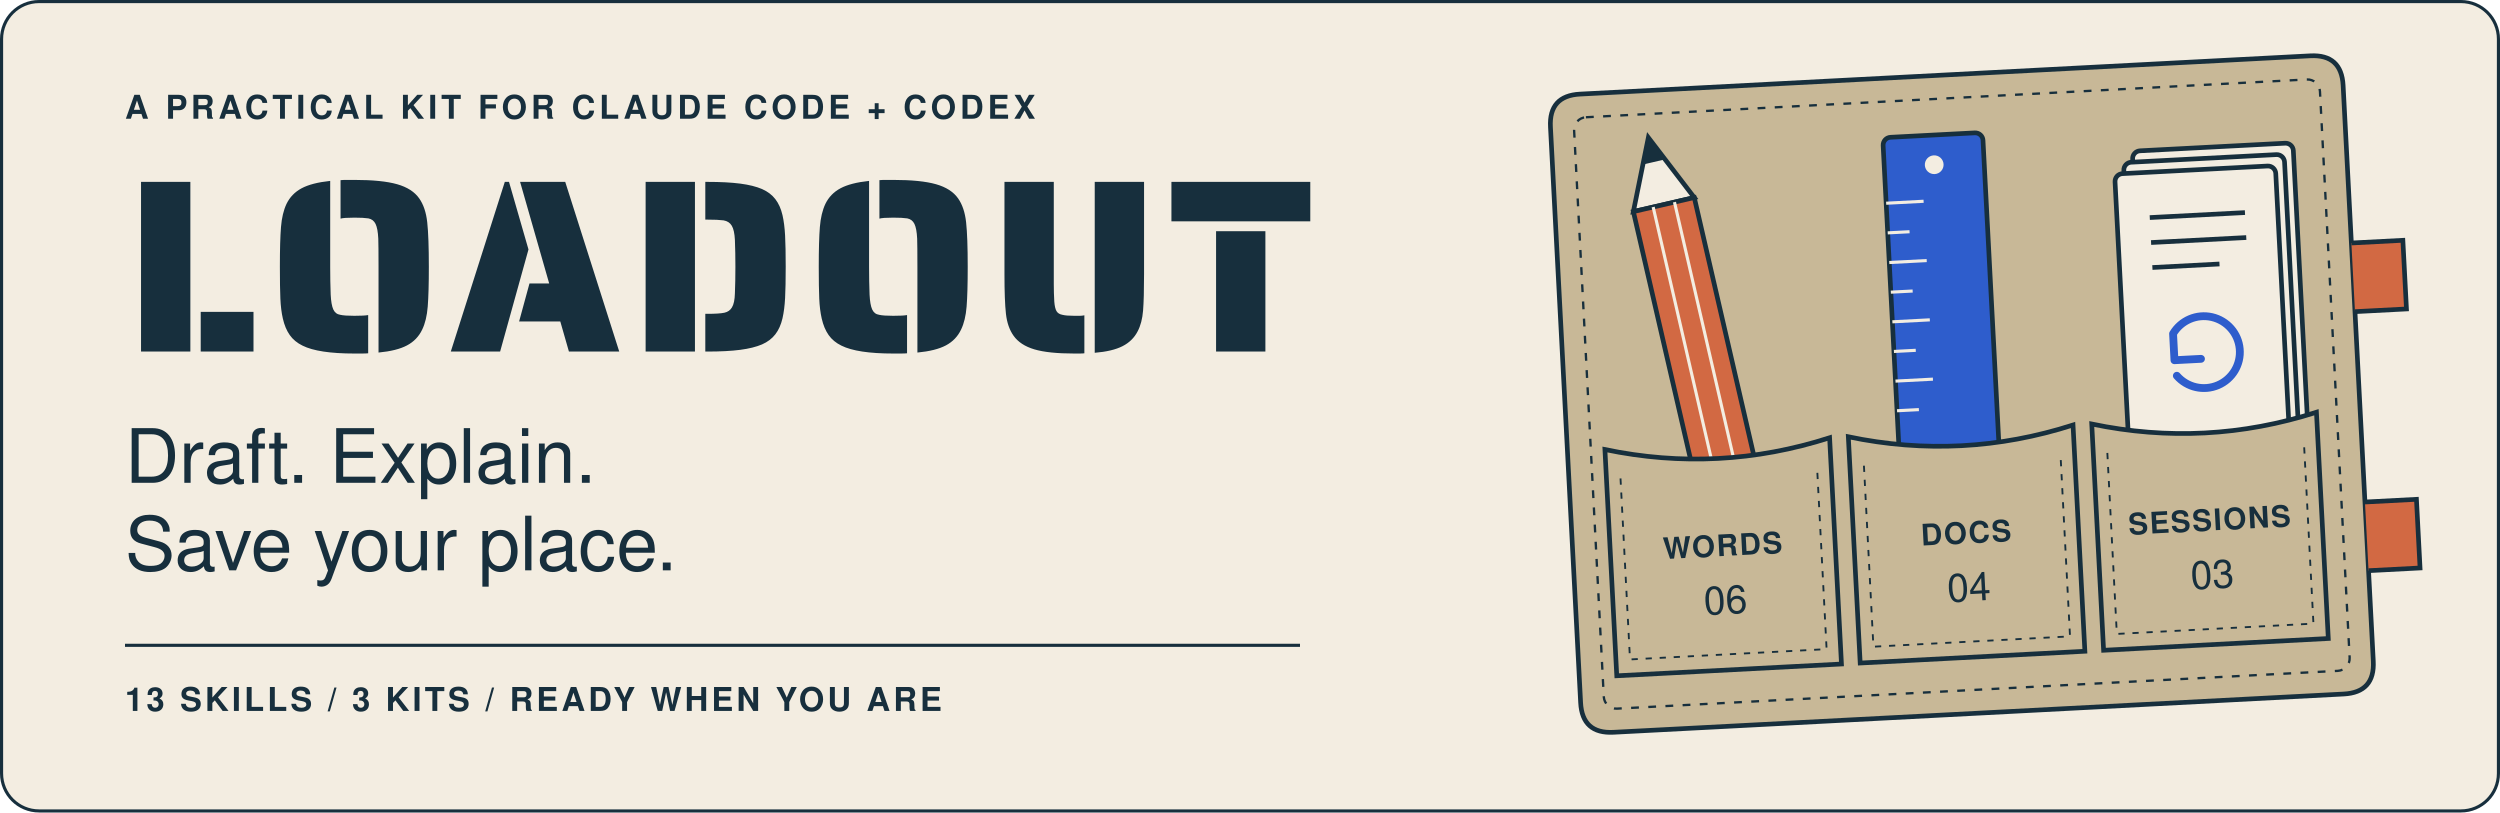
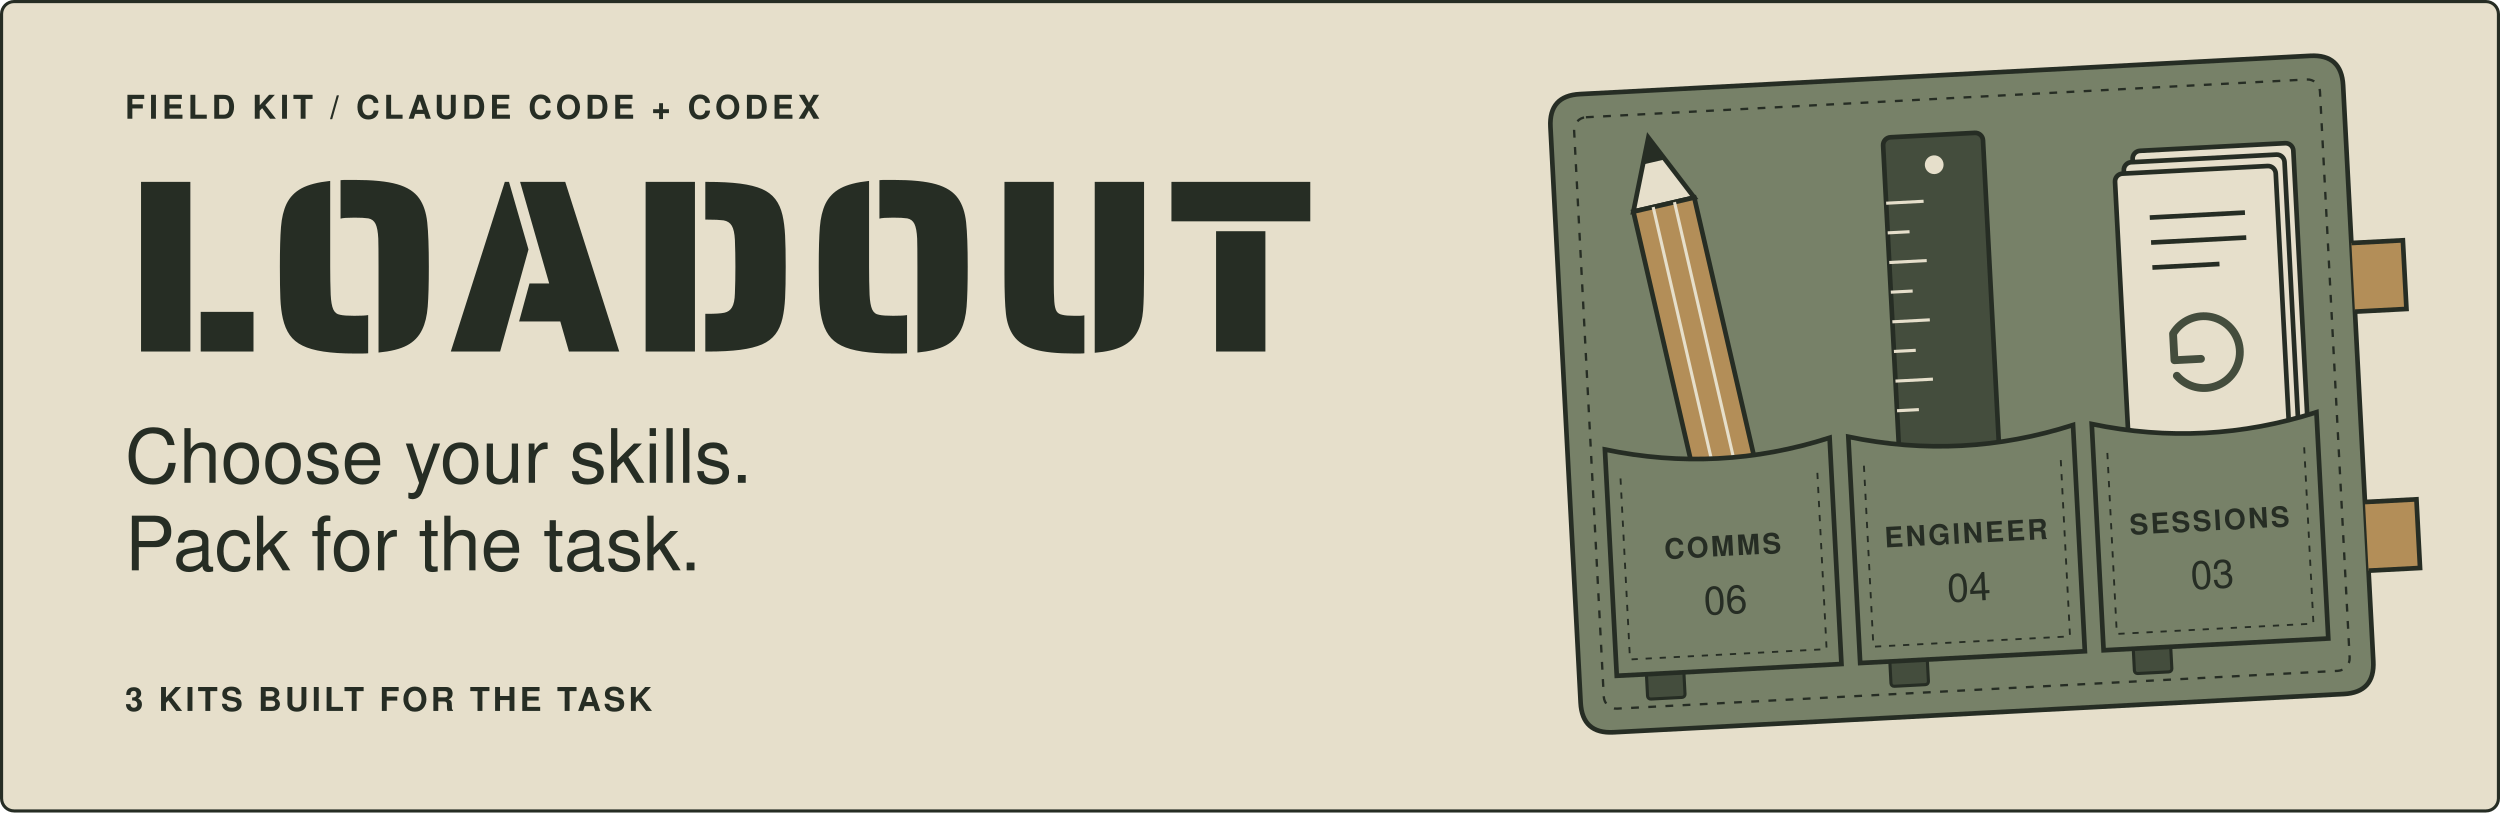
- <svg xmlns="http://www.w3.org/2000/svg" viewBox="0 0 1600 520" width="1600" height="520" role="img" aria-label="Loadout: a practical kit of agent skills for Claude Code and Codex">
-   <rect x="1" y="1" width="1598" height="518" rx="24" fill="#F3EDE1" stroke="#172F3D" stroke-width="2" />
-   <g fill="#172F3D" font-family="'Helvetica Neue', Helvetica, 'Segoe UI', sans-serif">
-     <text x="80" y="76" font-size="21" font-weight="600" letter-spacing="2.5">A PRACTICAL KIT FOR CLAUDE CODE + CODEX</text>
+ <svg xmlns="http://www.w3.org/2000/svg" viewBox="0 0 1600 520" width="1600" height="520" role="img" aria-label="Loadout: a field kit of agent skills for Claude Code and Codex">
+   <rect x="1" y="1" width="1598" height="518" rx="8" fill="#E6DFCB" stroke="#262D24" stroke-width="2" />
+   <g fill="#262D24" font-family="'Helvetica Neue', Helvetica, 'Segoe UI', sans-serif">
+     <text x="80" y="76" font-size="21" font-weight="600" letter-spacing="2.5">FIELD KIT / CLAUDE CODE + CODEX</text>
    <g transform="translate(80 225) scale(0.1578401)">
      <path d="M65.0 -688.0H265.0V0.0H65.0ZM307.0 -161.0H521.0V0.0H307.0ZM1028.0 -344.0Q1028.0 -431.0 1027.0 -458.0Q1025.0 -499.0 1016.0 -517.5Q1007.0 -536.0 987.0 -540.0Q967.0 -543.0 930.0 -543.0Q887.0 -543.0 874.0 -539.0V-695.0Q883.0 -696.0 901.0 -696.0H930.0Q1042.0 -696.0 1103.5 -678.5Q1165.0 -661.0 1193.0 -621.0Q1219.0 -584.0 1225.5 -524.0Q1232.0 -464.0 1232.0 -344.0Q1232.0 -239.0 1227.5 -182.5Q1223.0 -126.0 1205.0 -89.0Q1185.0 -47.0 1143.5 -25.0Q1102.0 -3.0 1028.0 4.0ZM720.0 -24.0Q687.0 -40.0 668.0 -67.0Q649.0 -94.0 640.0 -134.0Q632.0 -169.0 630.0 -214.5Q628.0 -260.0 628.0 -344.0Q628.0 -449.0 632.5 -505.0Q637.0 -561.0 655.0 -599.0Q675.0 -640.0 716.0 -662.0Q757.0 -684.0 832.0 -692.0V-344.0Q832.0 -285.0 834.0 -231.0Q836.0 -190.0 844.5 -171.0Q853.0 -152.0 873.0 -149.0Q890.0 -145.0 930.0 -145.0Q971.0 -145.0 986.0 -148.0V7.0Q977.0 8.0 959.0 8.0H930.0Q784.0 8.0 720.0 -24.0ZM1540.0 -688.0H1557.0L1636.0 -414.0L1521.0 0.0H1321.0ZM1765.0 -122.0H1598.0L1640.0 -276.0H1720.0L1602.0 -688.0H1785.0L2004.0 0.0H1800.0ZM2111.0 -688.0H2311.0V0.0H2111.0ZM2353.0 -153.0H2361.0Q2410.0 -153.0 2430.5 -157.5Q2451.0 -162.0 2461.0 -179.0Q2472.0 -197.0 2473.0 -236.0Q2475.0 -286.0 2475.0 -344.0Q2475.0 -401.0 2473.0 -453.0Q2471.0 -492.0 2460.5 -510.0Q2450.0 -528.0 2427.0 -532.0Q2404.0 -535.0 2361.0 -535.0H2353.0V-688.0H2361.0Q2441.0 -688.0 2494.5 -681.0Q2548.0 -674.0 2583.0 -659.0Q2617.0 -644.0 2637.0 -618.0Q2657.0 -592.0 2666.0 -553.0Q2674.0 -518.0 2676.5 -470.5Q2679.0 -423.0 2679.0 -344.0Q2679.0 -264.0 2676.5 -217.0Q2674.0 -170.0 2666.0 -135.0Q2657.0 -96.0 2637.0 -70.0Q2617.0 -44.0 2583.0 -29.0Q2548.0 -14.0 2494.5 -7.0Q2441.0 0.0 2361.0 0.0H2353.0ZM3213.0 -344.0Q3213.0 -431.0 3212.0 -458.0Q3210.0 -499.0 3201.0 -517.5Q3192.0 -536.0 3172.0 -540.0Q3152.0 -543.0 3115.0 -543.0Q3072.0 -543.0 3059.0 -539.0V-695.0Q3068.0 -696.0 3086.0 -696.0H3115.0Q3227.0 -696.0 3288.5 -678.5Q3350.0 -661.0 3378.0 -621.0Q3404.0 -584.0 3410.5 -524.0Q3417.0 -464.0 3417.0 -344.0Q3417.0 -239.0 3412.5 -182.5Q3408.0 -126.0 3390.0 -89.0Q3370.0 -47.0 3328.5 -25.0Q3287.0 -3.0 3213.0 4.0ZM2905.0 -24.0Q2872.0 -40.0 2853.0 -67.0Q2834.0 -94.0 2825.0 -134.0Q2817.0 -169.0 2815.0 -214.5Q2813.0 -260.0 2813.0 -344.0Q2813.0 -449.0 2817.5 -505.0Q2822.0 -561.0 2840.0 -599.0Q2860.0 -640.0 2901.0 -662.0Q2942.0 -684.0 3017.0 -692.0V-344.0Q3017.0 -285.0 3019.0 -231.0Q3021.0 -190.0 3029.5 -171.0Q3038.0 -152.0 3058.0 -149.0Q3075.0 -145.0 3115.0 -145.0Q3156.0 -145.0 3171.0 -148.0V7.0Q3162.0 8.0 3144.0 8.0H3115.0Q2969.0 8.0 2905.0 -24.0ZM3603.0 -64.0Q3578.0 -99.0 3572.0 -153.0Q3566.0 -207.0 3566.0 -314.0V-688.0H3766.0V-274.0Q3766.0 -237.0 3768.0 -203.0Q3770.0 -176.0 3777.0 -164.0Q3784.0 -152.0 3801.0 -149.0Q3816.0 -145.0 3849.0 -145.0H3872.0Q3880.0 -145.0 3890.0 -147.0V7.0Q3883.0 8.0 3870.0 8.0H3849.0Q3744.0 8.0 3687.0 -9.0Q3630.0 -26.0 3603.0 -64.0ZM3932.0 -688.0H4132.0V-314.0Q4132.0 -216.0 4128.0 -166.0Q4124.0 -116.0 4106.0 -82.0Q4086.0 -43.0 4045.0 -22.0Q4004.0 -1.0 3932.0 5.0ZM4243.0 -688.0H4806.0V-528.0H4243.0ZM4424.0 -488.0H4624.0V0.0H4424.0Z" />
    </g>
-     <text x="80" y="309" font-size="48" font-weight="500">Draft. Explain.</text>
-     <text x="80" y="365" font-size="48" font-weight="500">Save your place.</text>
-     <path d="M80 413 H832" fill="none" stroke="#172F3D" stroke-width="2" />
-     <text x="80" y="455" font-size="21" font-weight="600" letter-spacing="2">13 SKILLS / 3 KITS / READY WHEN YOU ARE</text>
+     <text x="80" y="309" font-size="48" font-weight="500">Choose your skills.</text>
+     <text x="80" y="365" font-size="48" font-weight="500">Pack for the task.</text>
+     <text x="80" y="455" font-size="21" font-weight="600" letter-spacing="2">3 KITS BUILT FOR THE TASK</text>
  </g>
  <g transform="rotate(-3 1250 260)">
-     <path d="M1002 68 Q1002 48 1022 48 H1490 Q1510 48 1510 68 V437 Q1510 457 1490 457 H1022 Q1002 457 1002 437 Z" fill="#C8B897" stroke="#172F3D" stroke-width="3" />
-     <rect x="1017" y="63" width="478" height="379" rx="8" fill="none" stroke="#172F3D" stroke-width="1.5" stroke-dasharray="5 6" />
-     <path d="M1510 169 H1543 V213 H1510 M1510 335 H1543 V379 H1510" fill="#D26943" stroke="#172F3D" stroke-width="3" />
+     <path d="M1026 73 H1482 M1026 94 H1482" stroke="#444D3D" stroke-width="9" />
+     <path d="M1002 68 Q1002 48 1022 48 H1490 Q1510 48 1510 68 V437 Q1510 457 1490 457 H1022 Q1002 457 1002 437 Z" fill="#778168" stroke="#262D24" stroke-width="3" />
+     <rect x="1017" y="63" width="478" height="379" rx="8" fill="none" stroke="#262D24" stroke-width="1.5" stroke-dasharray="5 6" />
+     <path d="M1510 169 H1543 V213 H1510 M1510 335 H1543 V379 H1510" fill="#B38E58" stroke="#262D24" stroke-width="3" />
    <g transform="rotate(-10 1088 213)">
-       <path d="M1068 120 L1088 76 L1108 120 Z" fill="#F3EDE1" stroke="#172F3D" stroke-width="3" />
-       <path d="M1081 92 L1088 76 L1095 92 Z" fill="#172F3D" />
-       <rect x="1068" y="120" width="40" height="219" fill="#D26943" stroke="#172F3D" stroke-width="3" />
-       <path d="M1081 120 V339 M1095 120 V339" stroke="#F3EDE1" stroke-width="2" />
+       <path d="M1068 120 L1088 76 L1108 120 Z" fill="#E6DFCB" stroke="#262D24" stroke-width="3" />
+       <path d="M1081 92 L1088 76 L1095 92 Z" fill="#262D24" />
+       <rect x="1068" y="120" width="40" height="219" fill="#B38E58" stroke="#262D24" stroke-width="3" />
+       <path d="M1081 120 V339 M1095 120 V339" stroke="#E6DFCB" stroke-width="2" />
    </g>
-     <rect x="1214" y="86" width="64" height="254" rx="5" fill="#2E5DCC" stroke="#172F3D" stroke-width="3" />
-     <circle cx="1246" cy="105" r="6" fill="#F3EDE1" />
-     <path d="M1214 128 h24" stroke="#F3EDE1" stroke-width="2" />
-     <path d="M1214 147 h14" stroke="#F3EDE1" stroke-width="2" />
-     <path d="M1214 166 h24" stroke="#F3EDE1" stroke-width="2" />
-     <path d="M1214 185 h14" stroke="#F3EDE1" stroke-width="2" />
-     <path d="M1214 204 h24" stroke="#F3EDE1" stroke-width="2" />
-     <path d="M1214 223 h14" stroke="#F3EDE1" stroke-width="2" />
-     <path d="M1214 242 h24" stroke="#F3EDE1" stroke-width="2" />
-     <path d="M1214 261 h14" stroke="#F3EDE1" stroke-width="2" />
-     <rect x="1373" y="103" width="103" height="208" rx="5" fill="#F3EDE1" stroke="#172F3D" stroke-width="3" />
-     <rect x="1367" y="110" width="103" height="208" rx="5" fill="#F3EDE1" stroke="#172F3D" stroke-width="3" />
-     <rect x="1361" y="117" width="103" height="208" rx="5" fill="#F3EDE1" stroke="#172F3D" stroke-width="3" />
-     <path d="M1382 146 H1443 M1382 162 H1443 M1382 178 H1425" stroke="#172F3D" stroke-width="3" />
-     <path d="M1393 221 A23 23 0 1 1 1394 248 M1393 221 V238 H1410" fill="none" stroke="#2E5DCC" stroke-width="5" stroke-linecap="round" stroke-linejoin="round" />
-     <path d="M1026 276 Q1098 295 1170 276 V421 H1026 Z" fill="#C8B897" stroke="#172F3D" stroke-width="3" />
-     <path d="M1035 295 V411 H1161 V295" fill="none" stroke="#172F3D" stroke-width="1.2" stroke-dasharray="4 5" />
-     <g fill="#172F3D" font-family="'Helvetica Neue', Helvetica, 'Segoe UI', sans-serif" text-anchor="middle">
-       <text x="1098" y="348" font-size="19" font-weight="700" letter-spacing="1">WORDS</text>
+     <rect x="1214" y="86" width="64" height="254" rx="5" fill="#444D3D" stroke="#262D24" stroke-width="3" />
+     <circle cx="1246" cy="105" r="6" fill="#E6DFCB" />
+     <path d="M1214 128 h24" stroke="#E6DFCB" stroke-width="2" />
+     <path d="M1214 147 h14" stroke="#E6DFCB" stroke-width="2" />
+     <path d="M1214 166 h24" stroke="#E6DFCB" stroke-width="2" />
+     <path d="M1214 185 h14" stroke="#E6DFCB" stroke-width="2" />
+     <path d="M1214 204 h24" stroke="#E6DFCB" stroke-width="2" />
+     <path d="M1214 223 h14" stroke="#E6DFCB" stroke-width="2" />
+     <path d="M1214 242 h24" stroke="#E6DFCB" stroke-width="2" />
+     <path d="M1214 261 h14" stroke="#E6DFCB" stroke-width="2" />
+     <rect x="1373" y="103" width="103" height="208" rx="5" fill="#E6DFCB" stroke="#262D24" stroke-width="3" />
+     <rect x="1367" y="110" width="103" height="208" rx="5" fill="#E6DFCB" stroke="#262D24" stroke-width="3" />
+     <rect x="1361" y="117" width="103" height="208" rx="5" fill="#E6DFCB" stroke="#262D24" stroke-width="3" />
+     <path d="M1382 146 H1443 M1382 162 H1443 M1382 178 H1425" stroke="#262D24" stroke-width="3" />
+     <path d="M1393 221 A23 23 0 1 1 1394 248 M1393 221 V238 H1410" fill="none" stroke="#444D3D" stroke-width="5" stroke-linecap="round" stroke-linejoin="round" />
+     <rect x="1045" y="395" width="24" height="42" rx="2" fill="#444D3D" stroke="#262D24" stroke-width="2" />
+     <path d="M1026 276 Q1098 295 1170 276 V421 H1026 Z" fill="#778168" stroke="#262D24" stroke-width="3" />
+     <path d="M1035 295 V411 H1161 V295" fill="none" stroke="#262D24" stroke-width="1.2" stroke-dasharray="4 5" />
+     <g fill="#262D24" font-family="'Helvetica Neue', Helvetica, 'Segoe UI', sans-serif" text-anchor="middle">
+       <text x="1098" y="348" font-size="18" font-weight="700" letter-spacing="1.5">COMMS</text>
      <text x="1098" y="385" font-size="25" font-weight="500">06</text>
    </g>
-     <path d="M1182 276 Q1254 295 1326 276 V421 H1182 Z" fill="#C8B897" stroke="#172F3D" stroke-width="3" />
-     <path d="M1191 295 V411 H1317 V295" fill="none" stroke="#172F3D" stroke-width="1.2" stroke-dasharray="4 5" />
-     <g fill="#172F3D" font-family="'Helvetica Neue', Helvetica, 'Segoe UI', sans-serif" text-anchor="middle">
-       <text x="1254" y="348" font-size="19" font-weight="700" letter-spacing="1">DOCS</text>
+     <rect x="1201" y="395" width="24" height="42" rx="2" fill="#444D3D" stroke="#262D24" stroke-width="2" />
+     <path d="M1182 276 Q1254 295 1326 276 V421 H1182 Z" fill="#778168" stroke="#262D24" stroke-width="3" />
+     <path d="M1191 295 V411 H1317 V295" fill="none" stroke="#262D24" stroke-width="1.2" stroke-dasharray="4 5" />
+     <g fill="#262D24" font-family="'Helvetica Neue', Helvetica, 'Segoe UI', sans-serif" text-anchor="middle">
+       <text x="1254" y="348" font-size="18" font-weight="700" letter-spacing="1.5">ENGINEER</text>
      <text x="1254" y="385" font-size="25" font-weight="500">04</text>
    </g>
-     <path d="M1338 276 Q1410 295 1482 276 V421 H1338 Z" fill="#C8B897" stroke="#172F3D" stroke-width="3" />
-     <path d="M1347 295 V411 H1473 V295" fill="none" stroke="#172F3D" stroke-width="1.2" stroke-dasharray="4 5" />
-     <g fill="#172F3D" font-family="'Helvetica Neue', Helvetica, 'Segoe UI', sans-serif" text-anchor="middle">
-       <text x="1410" y="348" font-size="19" font-weight="700" letter-spacing="1">SESSIONS</text>
+     <rect x="1357" y="395" width="24" height="42" rx="2" fill="#444D3D" stroke="#262D24" stroke-width="2" />
+     <path d="M1338 276 Q1410 295 1482 276 V421 H1338 Z" fill="#778168" stroke="#262D24" stroke-width="3" />
+     <path d="M1347 295 V411 H1473 V295" fill="none" stroke="#262D24" stroke-width="1.2" stroke-dasharray="4 5" />
+     <g fill="#262D24" font-family="'Helvetica Neue', Helvetica, 'Segoe UI', sans-serif" text-anchor="middle">
+       <text x="1410" y="348" font-size="18" font-weight="700" letter-spacing="1.5">SESSIONS</text>
      <text x="1410" y="385" font-size="25" font-weight="500">03</text>
    </g>
  </g>
</svg>
